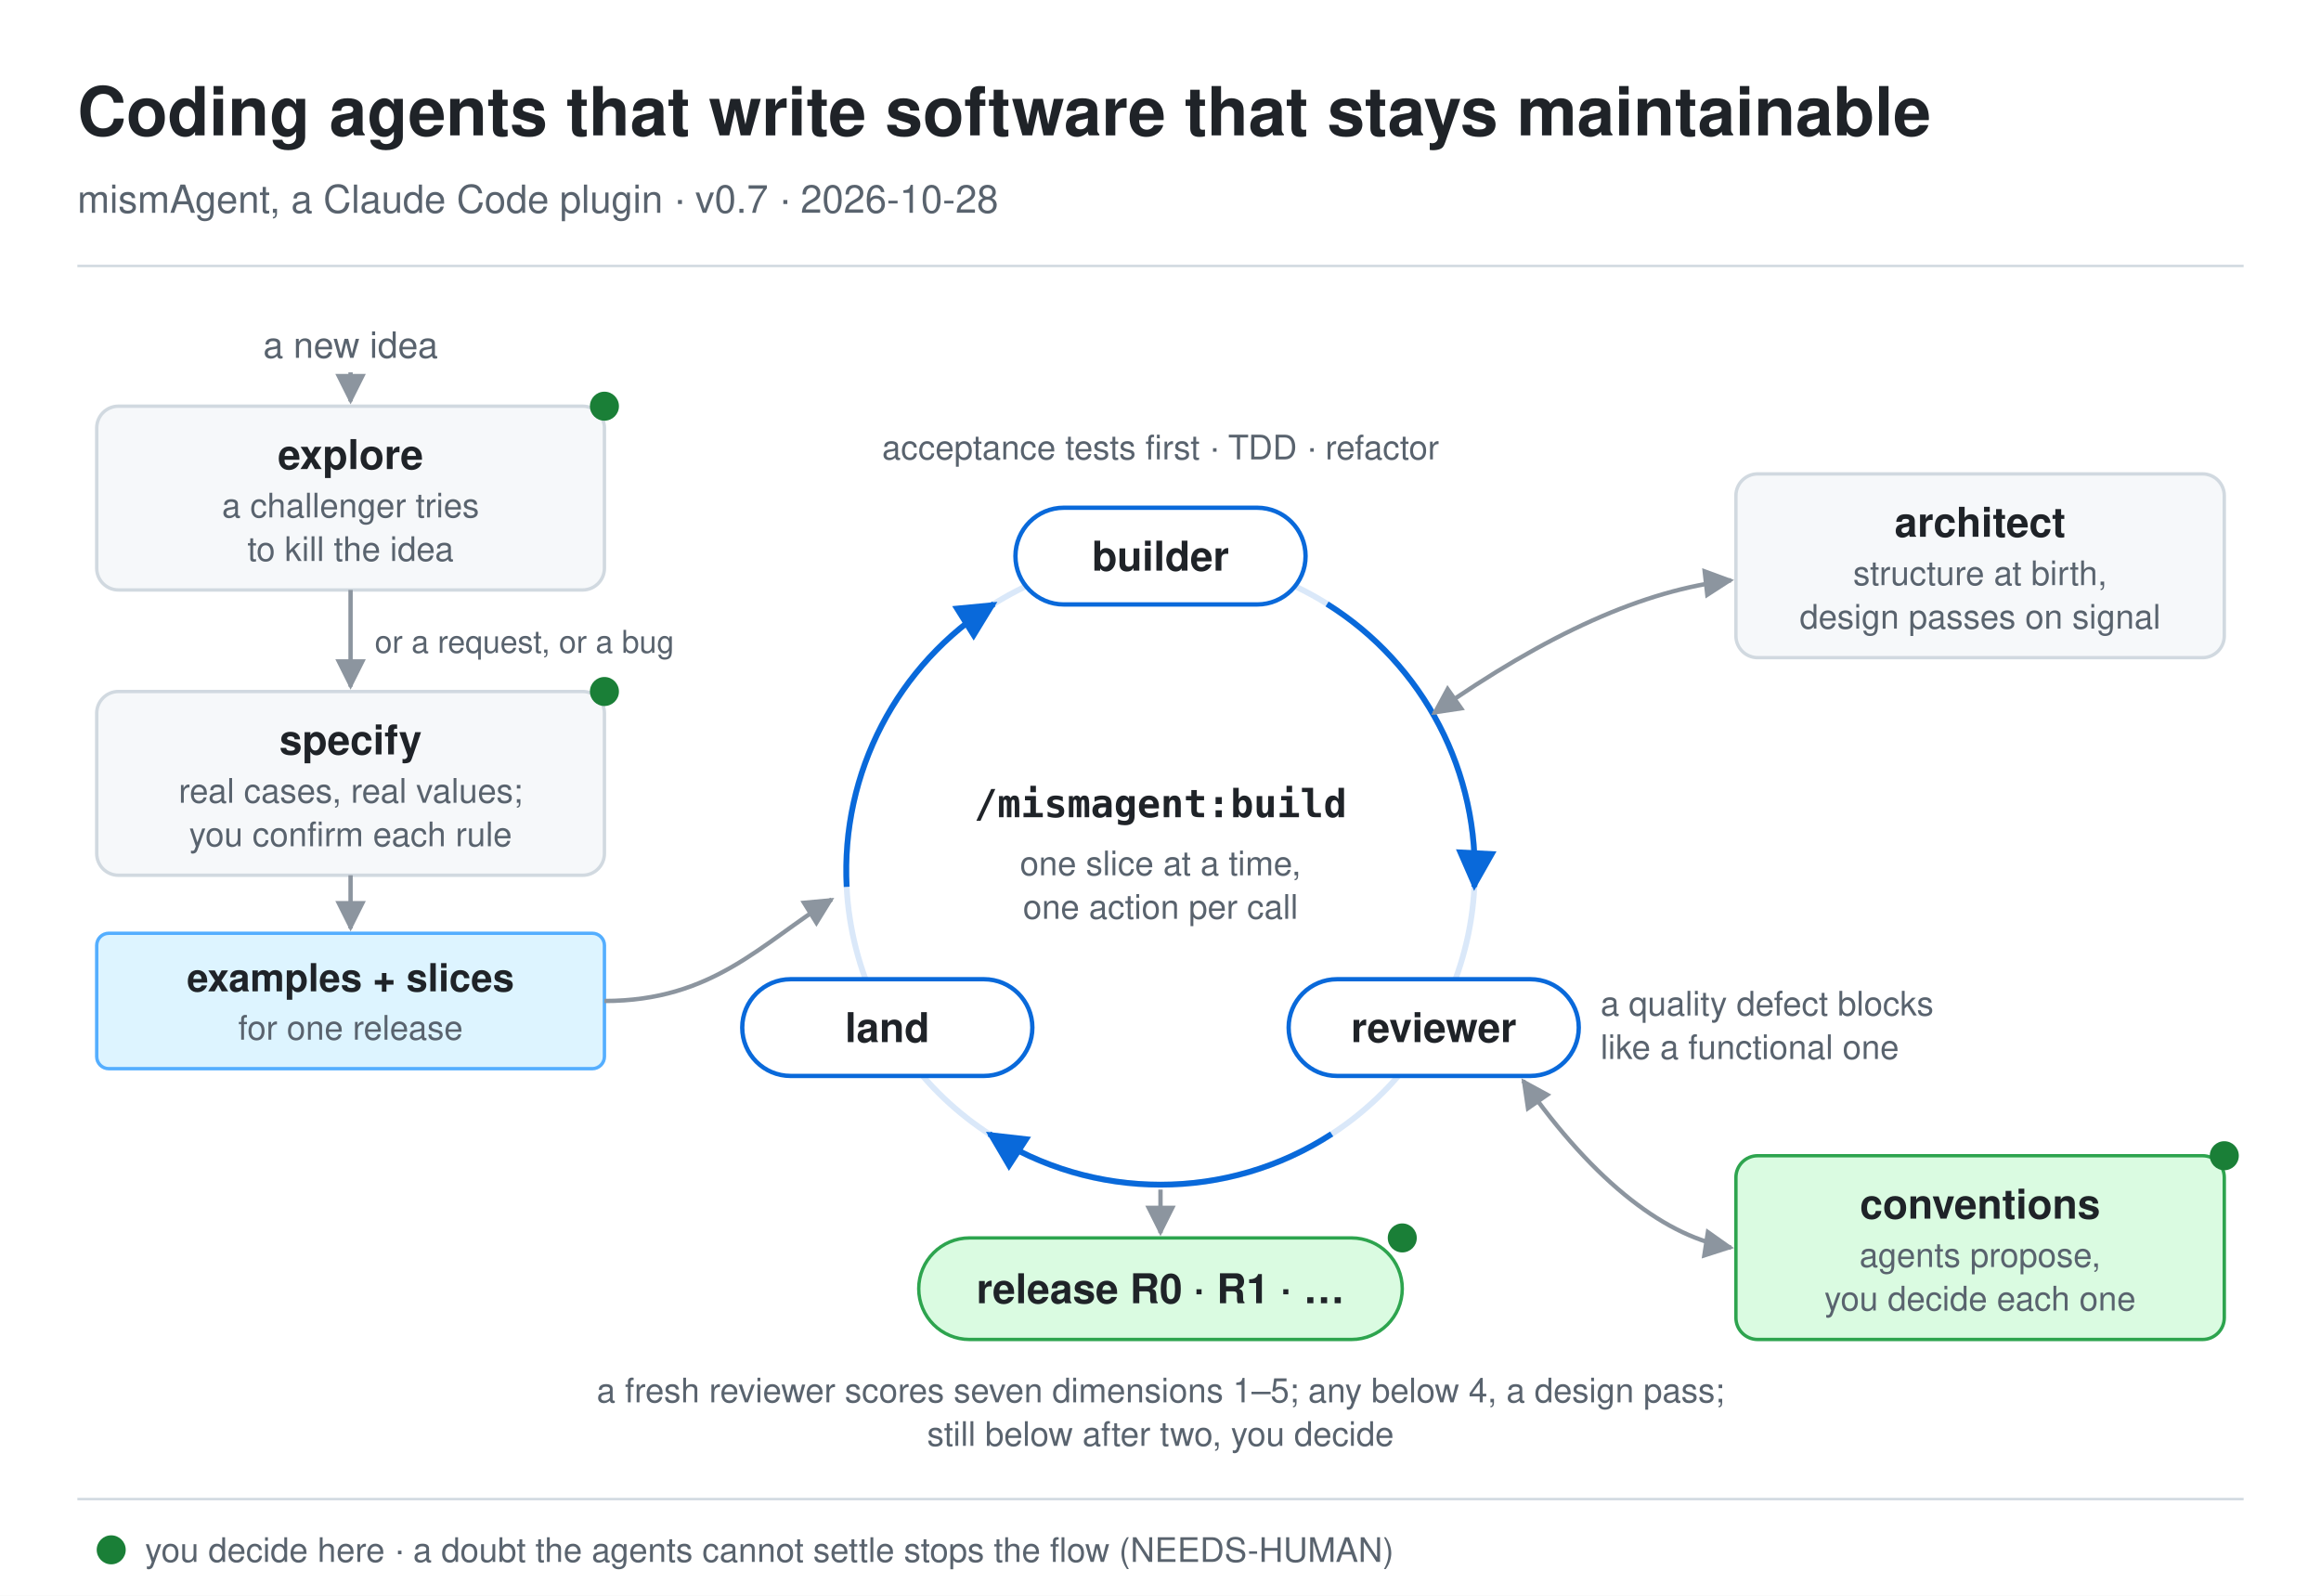
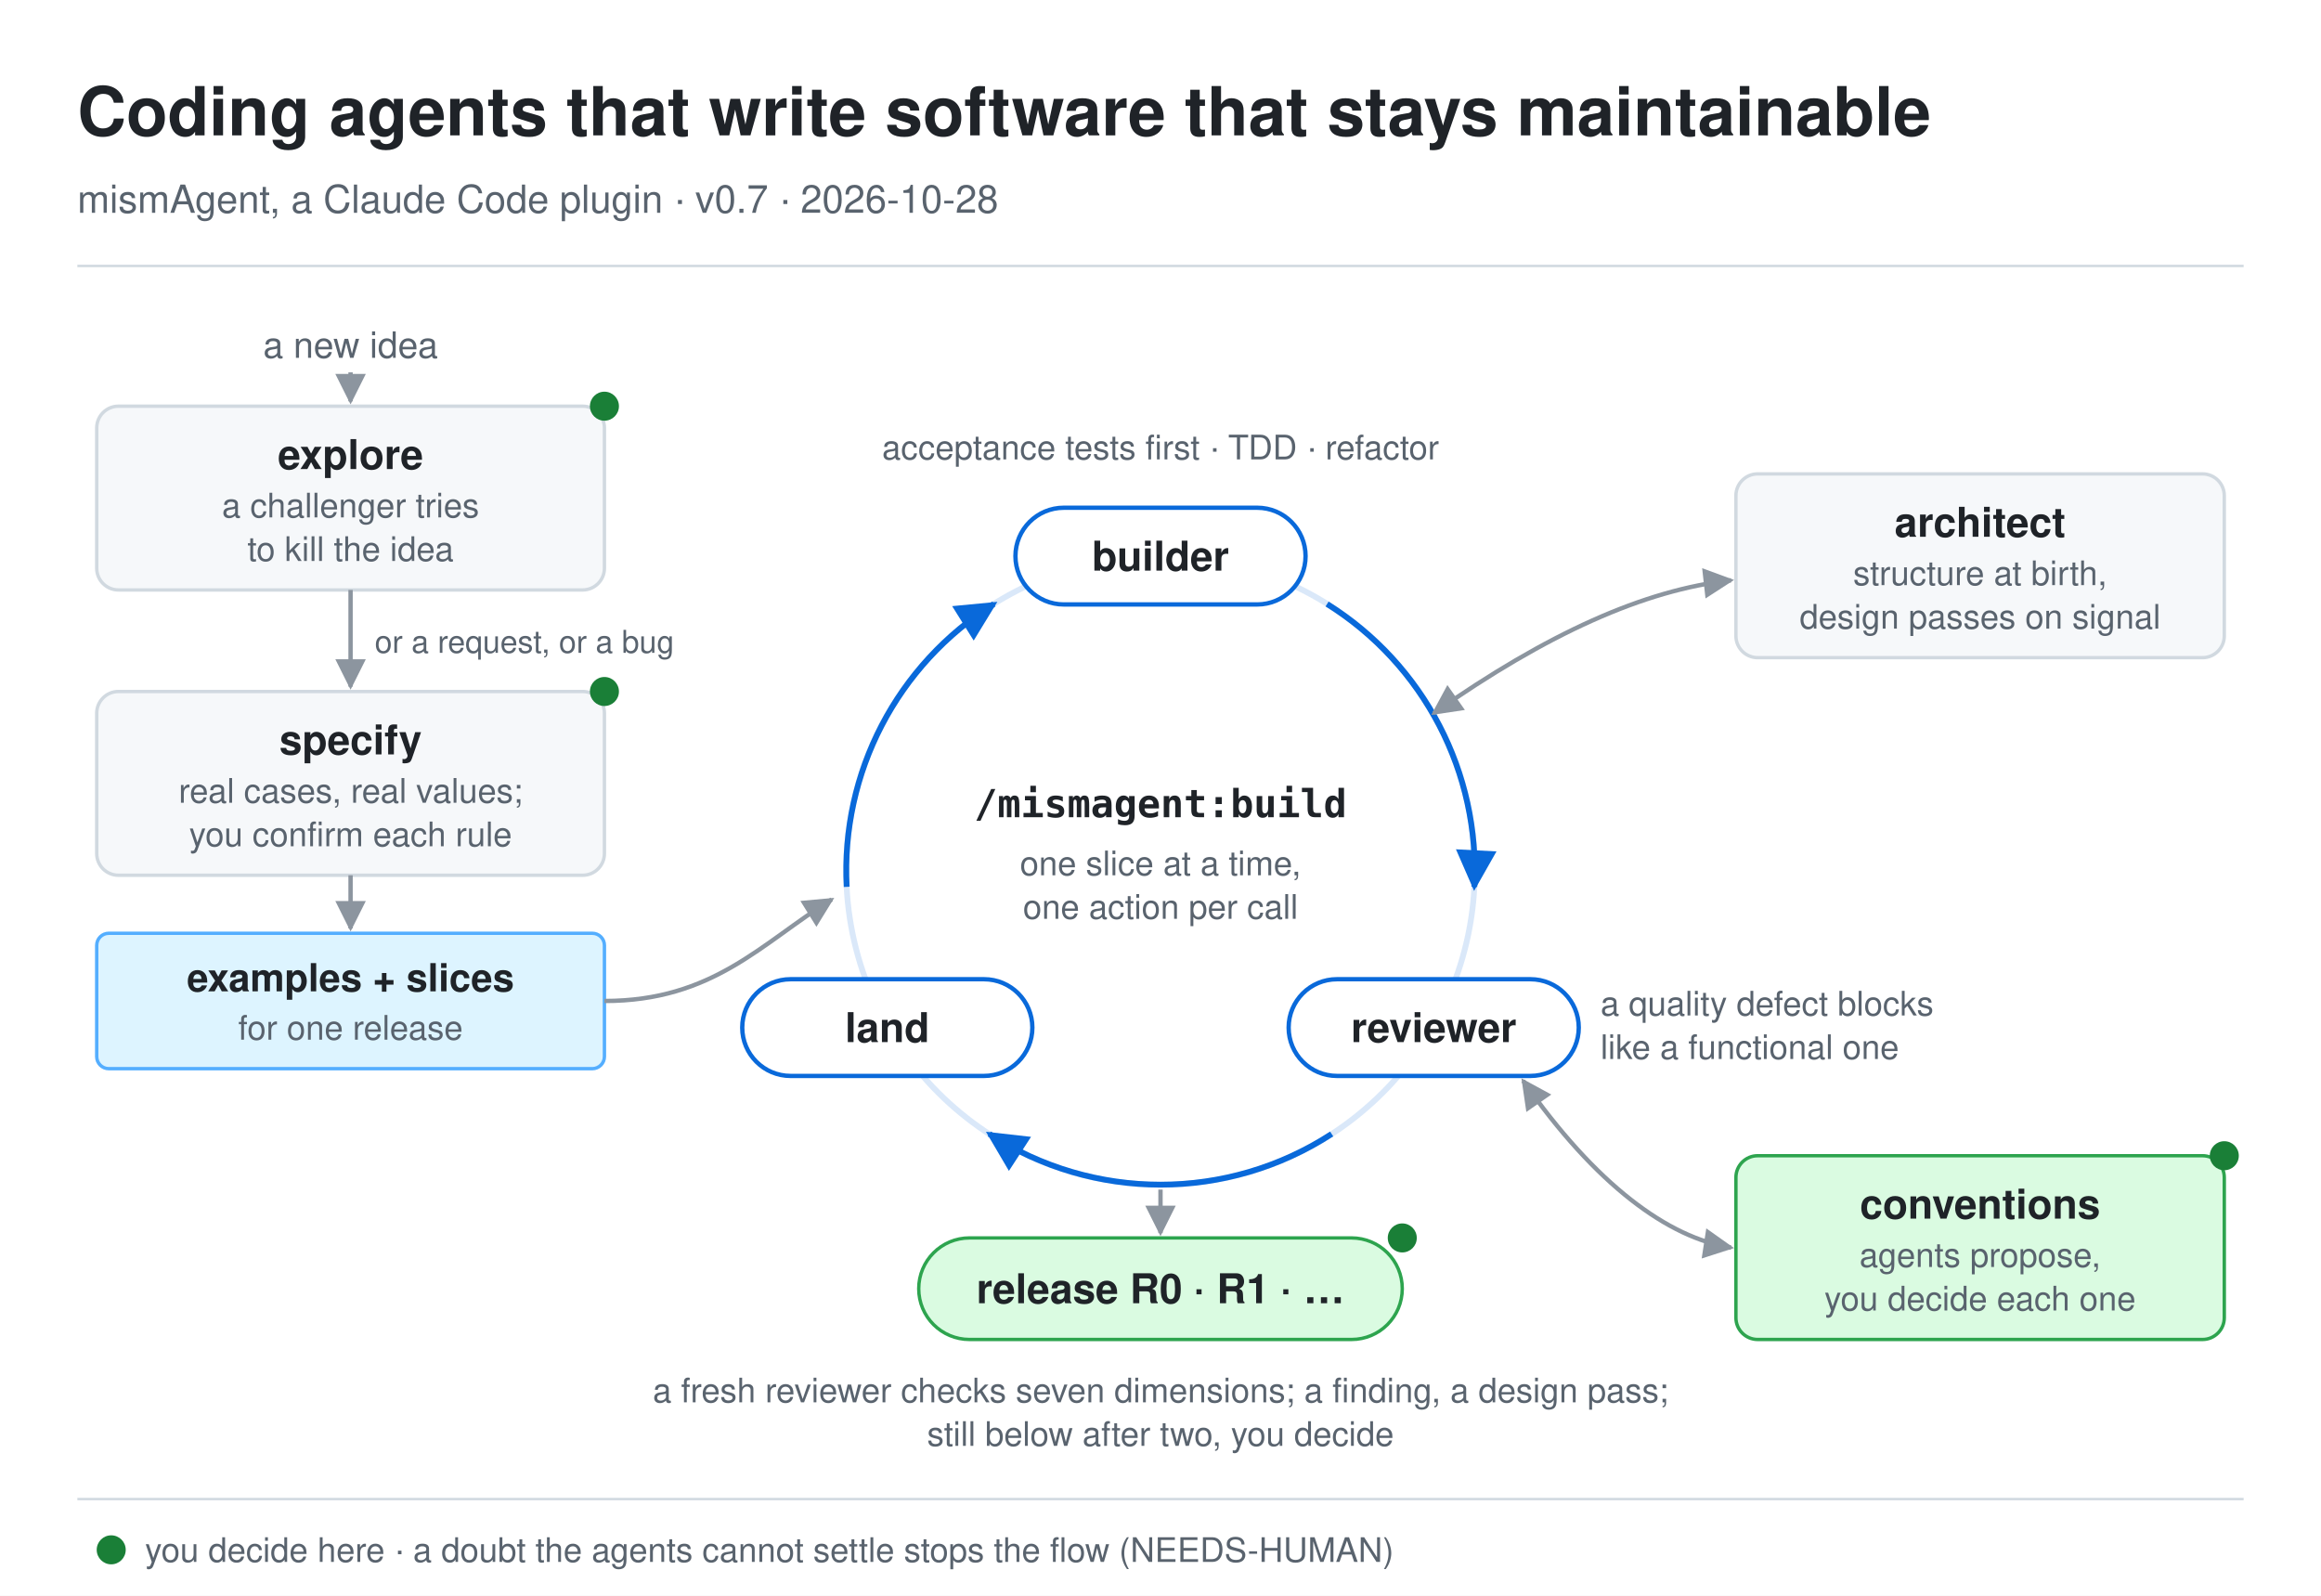
<svg xmlns="http://www.w3.org/2000/svg" viewBox="0 0 960 660" width="960" height="660" font-family="-apple-system, BlinkMacSystemFont, 'Segoe UI', Helvetica, Arial, sans-serif">
  <style>
    .bg { fill: #ffffff; }
    .ink { fill: #1f2328; }
    .soft { fill: #59636e; }
    .line { stroke: #8c959f; fill: none; stroke-width: 1.8; }
    .rule { stroke: #d1d9e0; stroke-width: 1; }
    .box { fill: #f6f8fa; stroke: #d1d9e0; stroke-width: 1.4; }
    .doc { fill: #ddf4ff; stroke: #54aeff; stroke-width: 1.4; }
    .ring { stroke: #0969da; fill: none; stroke-width: 2.4; }
    .node { fill: #ffffff; stroke: #0969da; stroke-width: 1.8; }
    .you { fill: #1a7f37; }
    .youbox { fill: #dafbe1; stroke: #2da44e; stroke-width: 1.4; }
    .arrowhead { fill: #8c959f; }
    .ringhead { fill: #0969da; }
    .mono { font-family: ui-monospace, SFMono-Regular, Menlo, Consolas, monospace; }
    @media (prefers-color-scheme: dark) {
      .bg { fill: #0d1117; }
      .ink { fill: #e6edf3; }
      .soft { fill: #9198a1; }
      .line { stroke: #6e7681; }
      .rule { stroke: #30363d; }
      .box { fill: #161b22; stroke: #3d444d; }
      .doc { fill: #0c2d6b; stroke: #388bfd; }
      .ring { stroke: #4493f8; }
      .node { fill: #0d1117; stroke: #4493f8; }
      .you { fill: #3fb950; }
      .youbox { fill: #0f2e1a; stroke: #2ea043; }
      .arrowhead { fill: #6e7681; }
      .ringhead { fill: #4493f8; }
    }
  </style>
  <defs>
    <marker id="a" viewBox="0 0 10 10" refX="9" refY="5" markerWidth="7" markerHeight="7" orient="auto-start-reverse">
      <path d="M0,0 L10,5 L0,10 z" class="arrowhead" />
    </marker>
    <marker id="r" viewBox="0 0 10 10" refX="9" refY="5" markerWidth="7" markerHeight="7" orient="auto">
      <path d="M0,0 L10,5 L0,10 z" class="ringhead" />
    </marker>
  </defs>
  <rect class="bg" x="0" y="0" width="960" height="660" />
  <text class="ink" x="32" y="56" font-size="28" font-weight="700">Coding agents that write software that stays maintainable</text>
  <text class="soft" x="32" y="88" font-size="16">mismAgent, a Claude Code plugin · v0.7 · 2026-10-28</text>
  <line class="rule" x1="32" y1="110" x2="928" y2="110" />
  <text class="soft" x="145" y="148" font-size="15" text-anchor="middle">a new idea</text>
  <line class="line" x1="145" y1="154" x2="145" y2="166" marker-end="url(#a)" />
  <rect class="box" x="40" y="168" width="210" height="76" rx="9" />
  <text class="ink" x="145" y="194" font-size="17" font-weight="600" text-anchor="middle">explore</text>
  <text class="soft" x="145" y="214" font-size="14" text-anchor="middle">a challenger tries</text>
  <text class="soft" x="145" y="232" font-size="14" text-anchor="middle">to kill the idea</text>
  <circle class="you" cx="250" cy="168" r="6" />
  <line class="line" x1="145" y1="244" x2="145" y2="284" marker-end="url(#a)" />
  <text class="soft" x="155" y="270" font-size="13">or a request, or a bug</text>
  <rect class="box" x="40" y="286" width="210" height="76" rx="9" />
  <text class="ink" x="145" y="312" font-size="17" font-weight="600" text-anchor="middle">specify</text>
  <text class="soft" x="145" y="332" font-size="14" text-anchor="middle">real cases, real values;</text>
  <text class="soft" x="145" y="350" font-size="14" text-anchor="middle">you confirm each rule</text>
  <circle class="you" cx="250" cy="286" r="6" />
  <line class="line" x1="145" y1="362" x2="145" y2="384" marker-end="url(#a)" />
  <rect class="doc" x="40" y="386" width="210" height="56" rx="5" />
  <text class="ink" x="145" y="410" font-size="16" font-weight="600" text-anchor="middle">examples + slices</text>
  <text class="soft" x="145" y="430" font-size="14" text-anchor="middle">for one release</text>
  <path class="line" d="M250,414 C295,414 315,390 344,372" marker-end="url(#a)" />
  <circle class="ring" cx="480" cy="360" r="130" stroke-opacity="0.15" stroke-width="24" />
  <path class="ring" d="M548.9,249.8 A130,130 0 0 1 609.8,366.8" marker-end="url(#r)" />
  <path class="ring" d="M550.8,469.0 A130,130 0 0 1 409.2,469.0" marker-end="url(#r)" />
  <path class="ring" d="M350.2,366.8 A130,130 0 0 1 411.1,249.8" marker-end="url(#r)" />
  <text class="soft" x="480" y="190" font-size="14" text-anchor="middle">acceptance tests first · TDD · refactor</text>
  <rect class="node" x="420" y="210" width="120" height="40" rx="20" />
  <text class="ink" x="480" y="236" font-size="17" font-weight="600" text-anchor="middle">builder</text>
  <rect class="node" x="533" y="405" width="120" height="40" rx="20" />
  <text class="ink" x="593" y="431" font-size="17" font-weight="600" text-anchor="middle">reviewer</text>
  <rect class="node" x="307" y="405" width="120" height="40" rx="20" />
  <text class="ink" x="367" y="431" font-size="17" font-weight="600" text-anchor="middle">land</text>
  <text class="ink mono" x="480" y="338" font-size="16" font-weight="600" text-anchor="middle">/mismagent:build</text>
  <text class="soft" x="480" y="362" font-size="14" text-anchor="middle">one slice at a time,</text>
  <text class="soft" x="480" y="380" font-size="14" text-anchor="middle">one action per call</text>
  <text class="soft" x="662" y="420" font-size="14">a quality defect blocks</text>
  <text class="soft" x="662" y="438" font-size="14">like a functional one</text>
  <path class="line" d="M593,295 C640,262 680,244 716,240" marker-end="url(#a)" marker-start="url(#a)" />
  <rect class="box" x="718" y="196" width="202" height="76" rx="9" />
  <text class="ink" x="819" y="222" font-size="17" font-weight="600" text-anchor="middle">architect</text>
  <text class="soft" x="819" y="242" font-size="14" text-anchor="middle">structure at birth,</text>
  <text class="soft" x="819" y="260" font-size="14" text-anchor="middle">design passes on signal</text>
  <path class="line" d="M630,447 C660,490 690,512 716,516" marker-end="url(#a)" marker-start="url(#a)" />
  <rect class="youbox" x="718" y="478" width="202" height="76" rx="9" />
  <text class="ink" x="819" y="504" font-size="17" font-weight="600" text-anchor="middle">conventions</text>
  <text class="soft" x="819" y="524" font-size="14" text-anchor="middle">agents propose,</text>
  <text class="soft" x="819" y="542" font-size="14" text-anchor="middle">you decide each one</text>
  <circle class="you" cx="920" cy="478" r="6" />
  <line class="line" x1="480" y1="492" x2="480" y2="510" marker-end="url(#a)" />
  <rect class="youbox" x="380" y="512" width="200" height="42" rx="21" />
  <text class="ink" x="480" y="539" font-size="17" font-weight="600" text-anchor="middle">release R0 · R1 · …</text>
  <circle class="you" cx="580" cy="512" r="6" />
-   <text class="soft" x="480" y="580" font-size="14" text-anchor="middle">a fresh reviewer scores seven dimensions 1–5; any below 4, a design pass;</text>
+   <text class="soft" x="480" y="580" font-size="14" text-anchor="middle">a fresh reviewer checks seven dimensions; a finding, a design pass;</text>
  <text class="soft" x="480" y="598" font-size="14" text-anchor="middle">still below after two, you decide</text>
  <line class="rule" x1="32" y1="620" x2="928" y2="620" />
  <circle class="you" cx="46" cy="641" r="6" />
  <text class="soft" x="60" y="646" font-size="14">you decide here · a doubt the agents cannot settle stops the flow (NEEDS-HUMAN)</text>
</svg>
